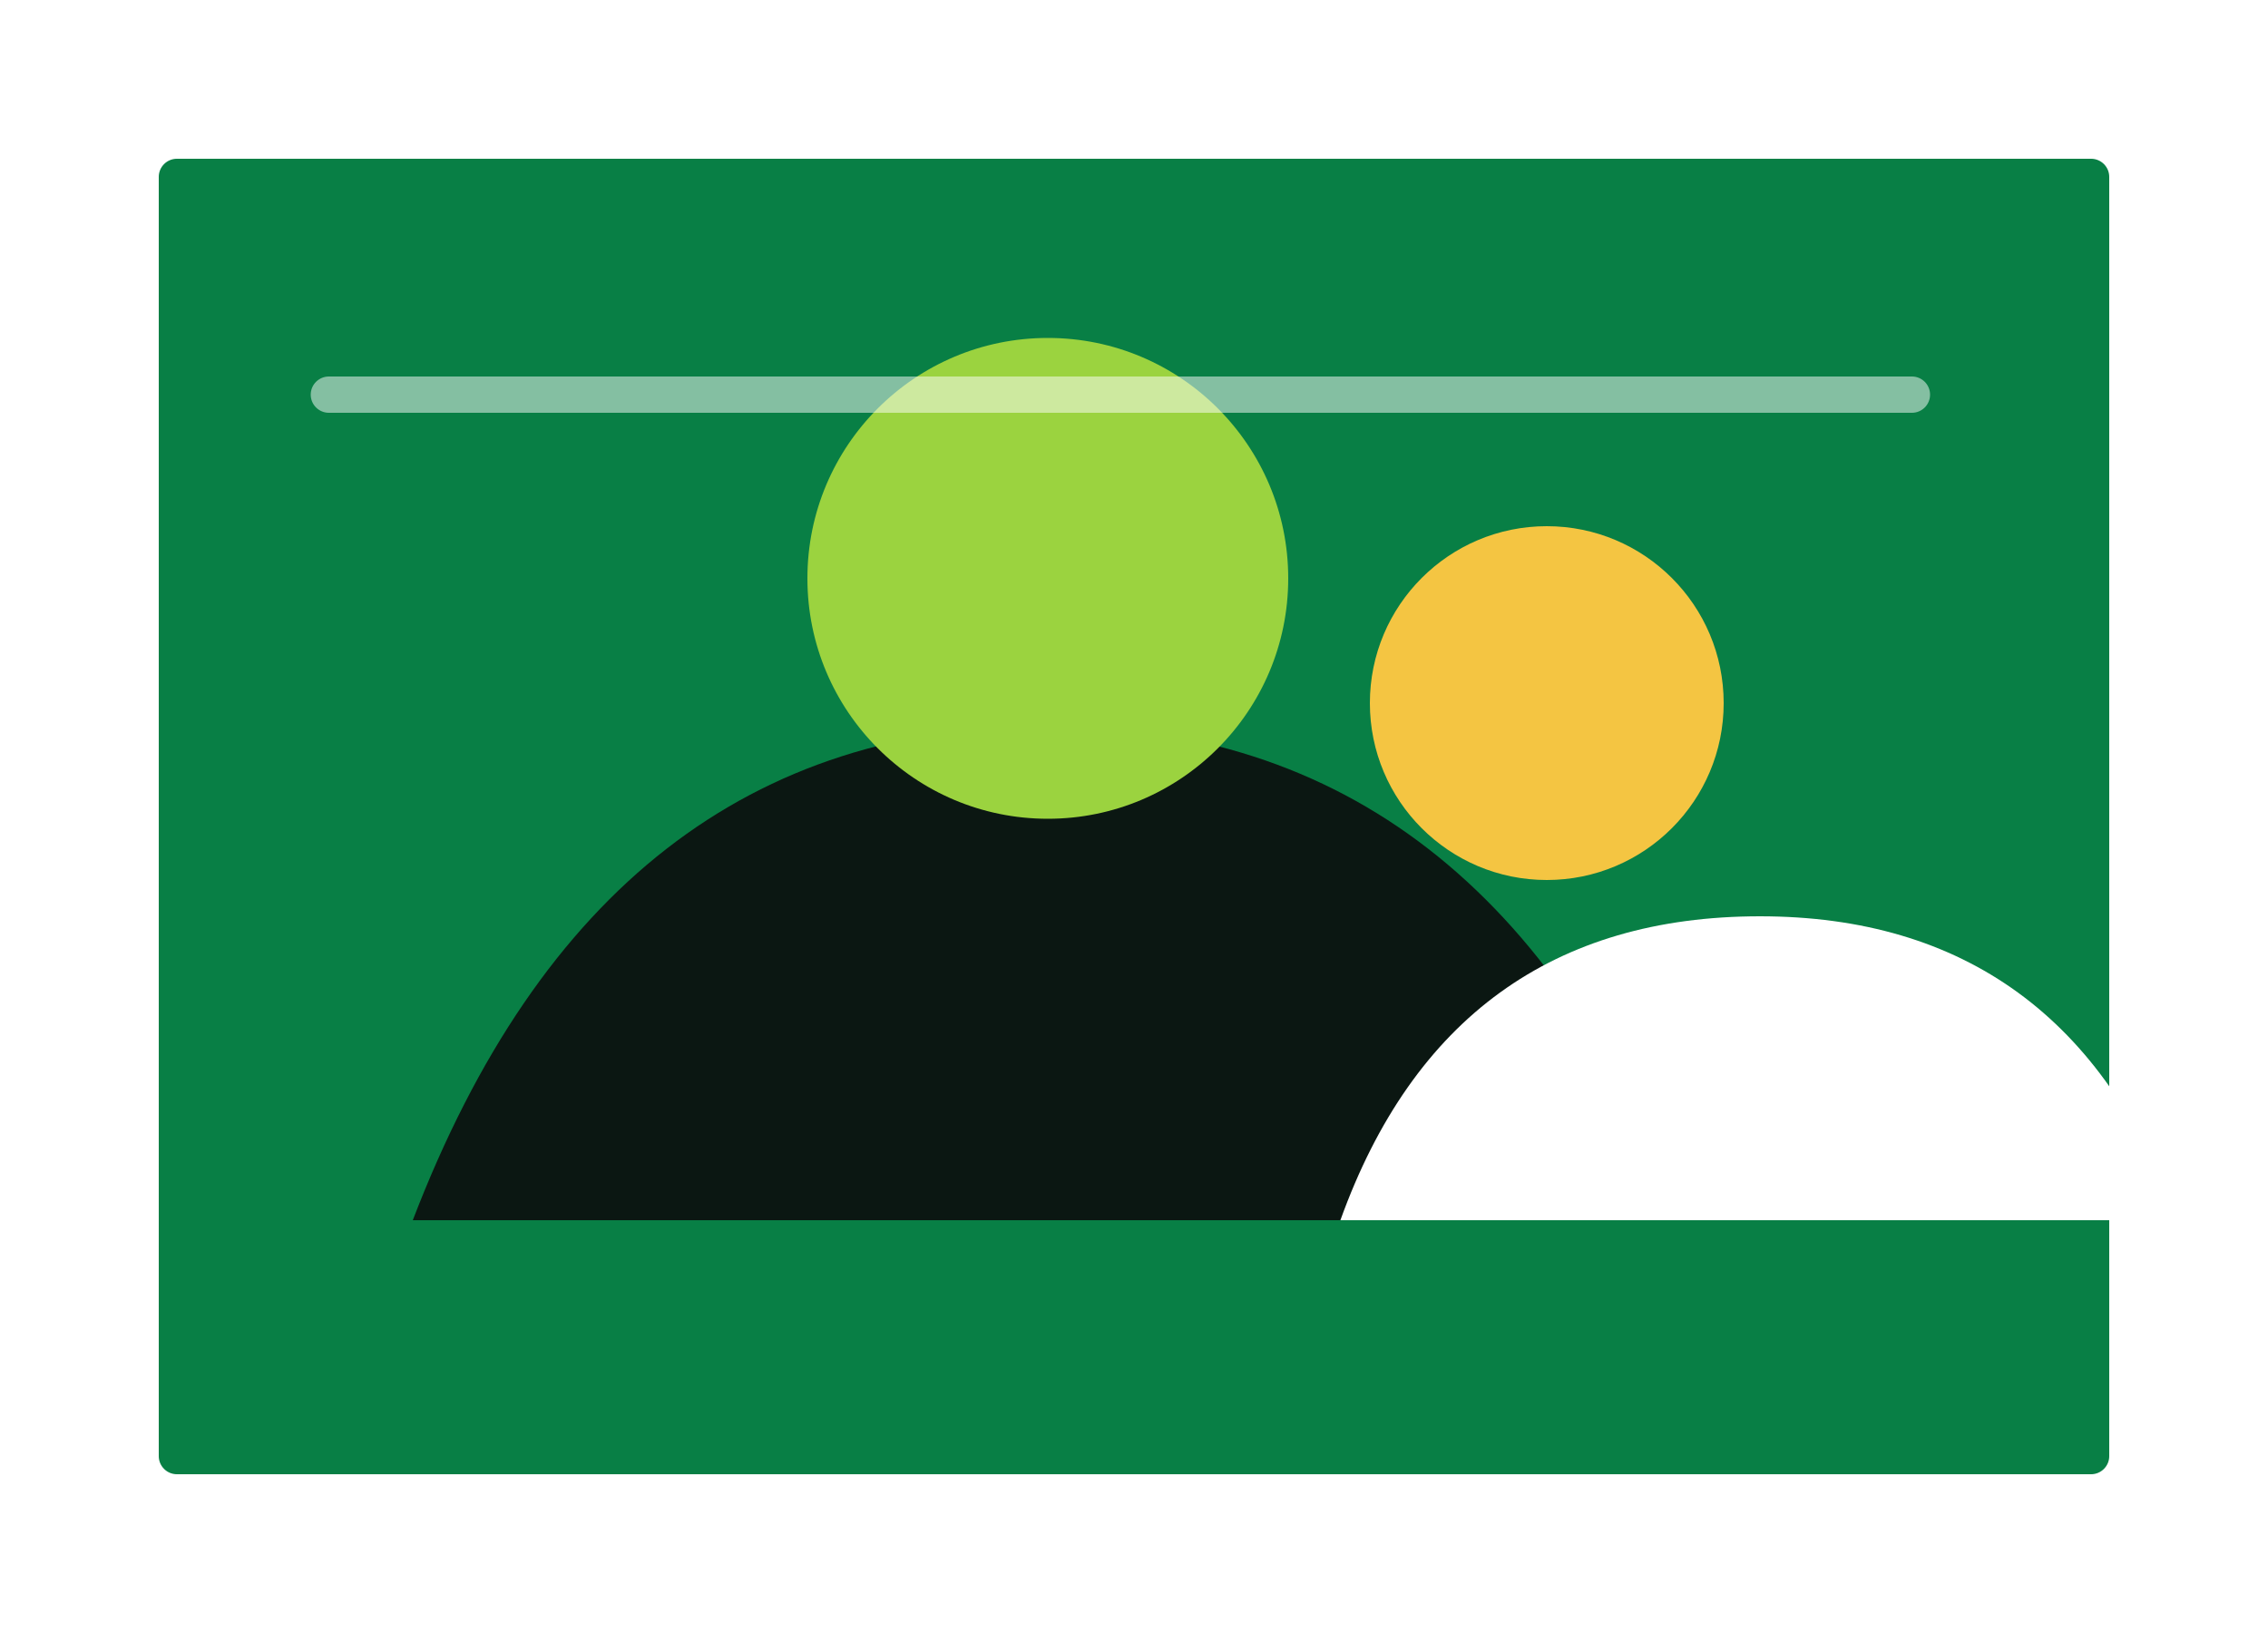
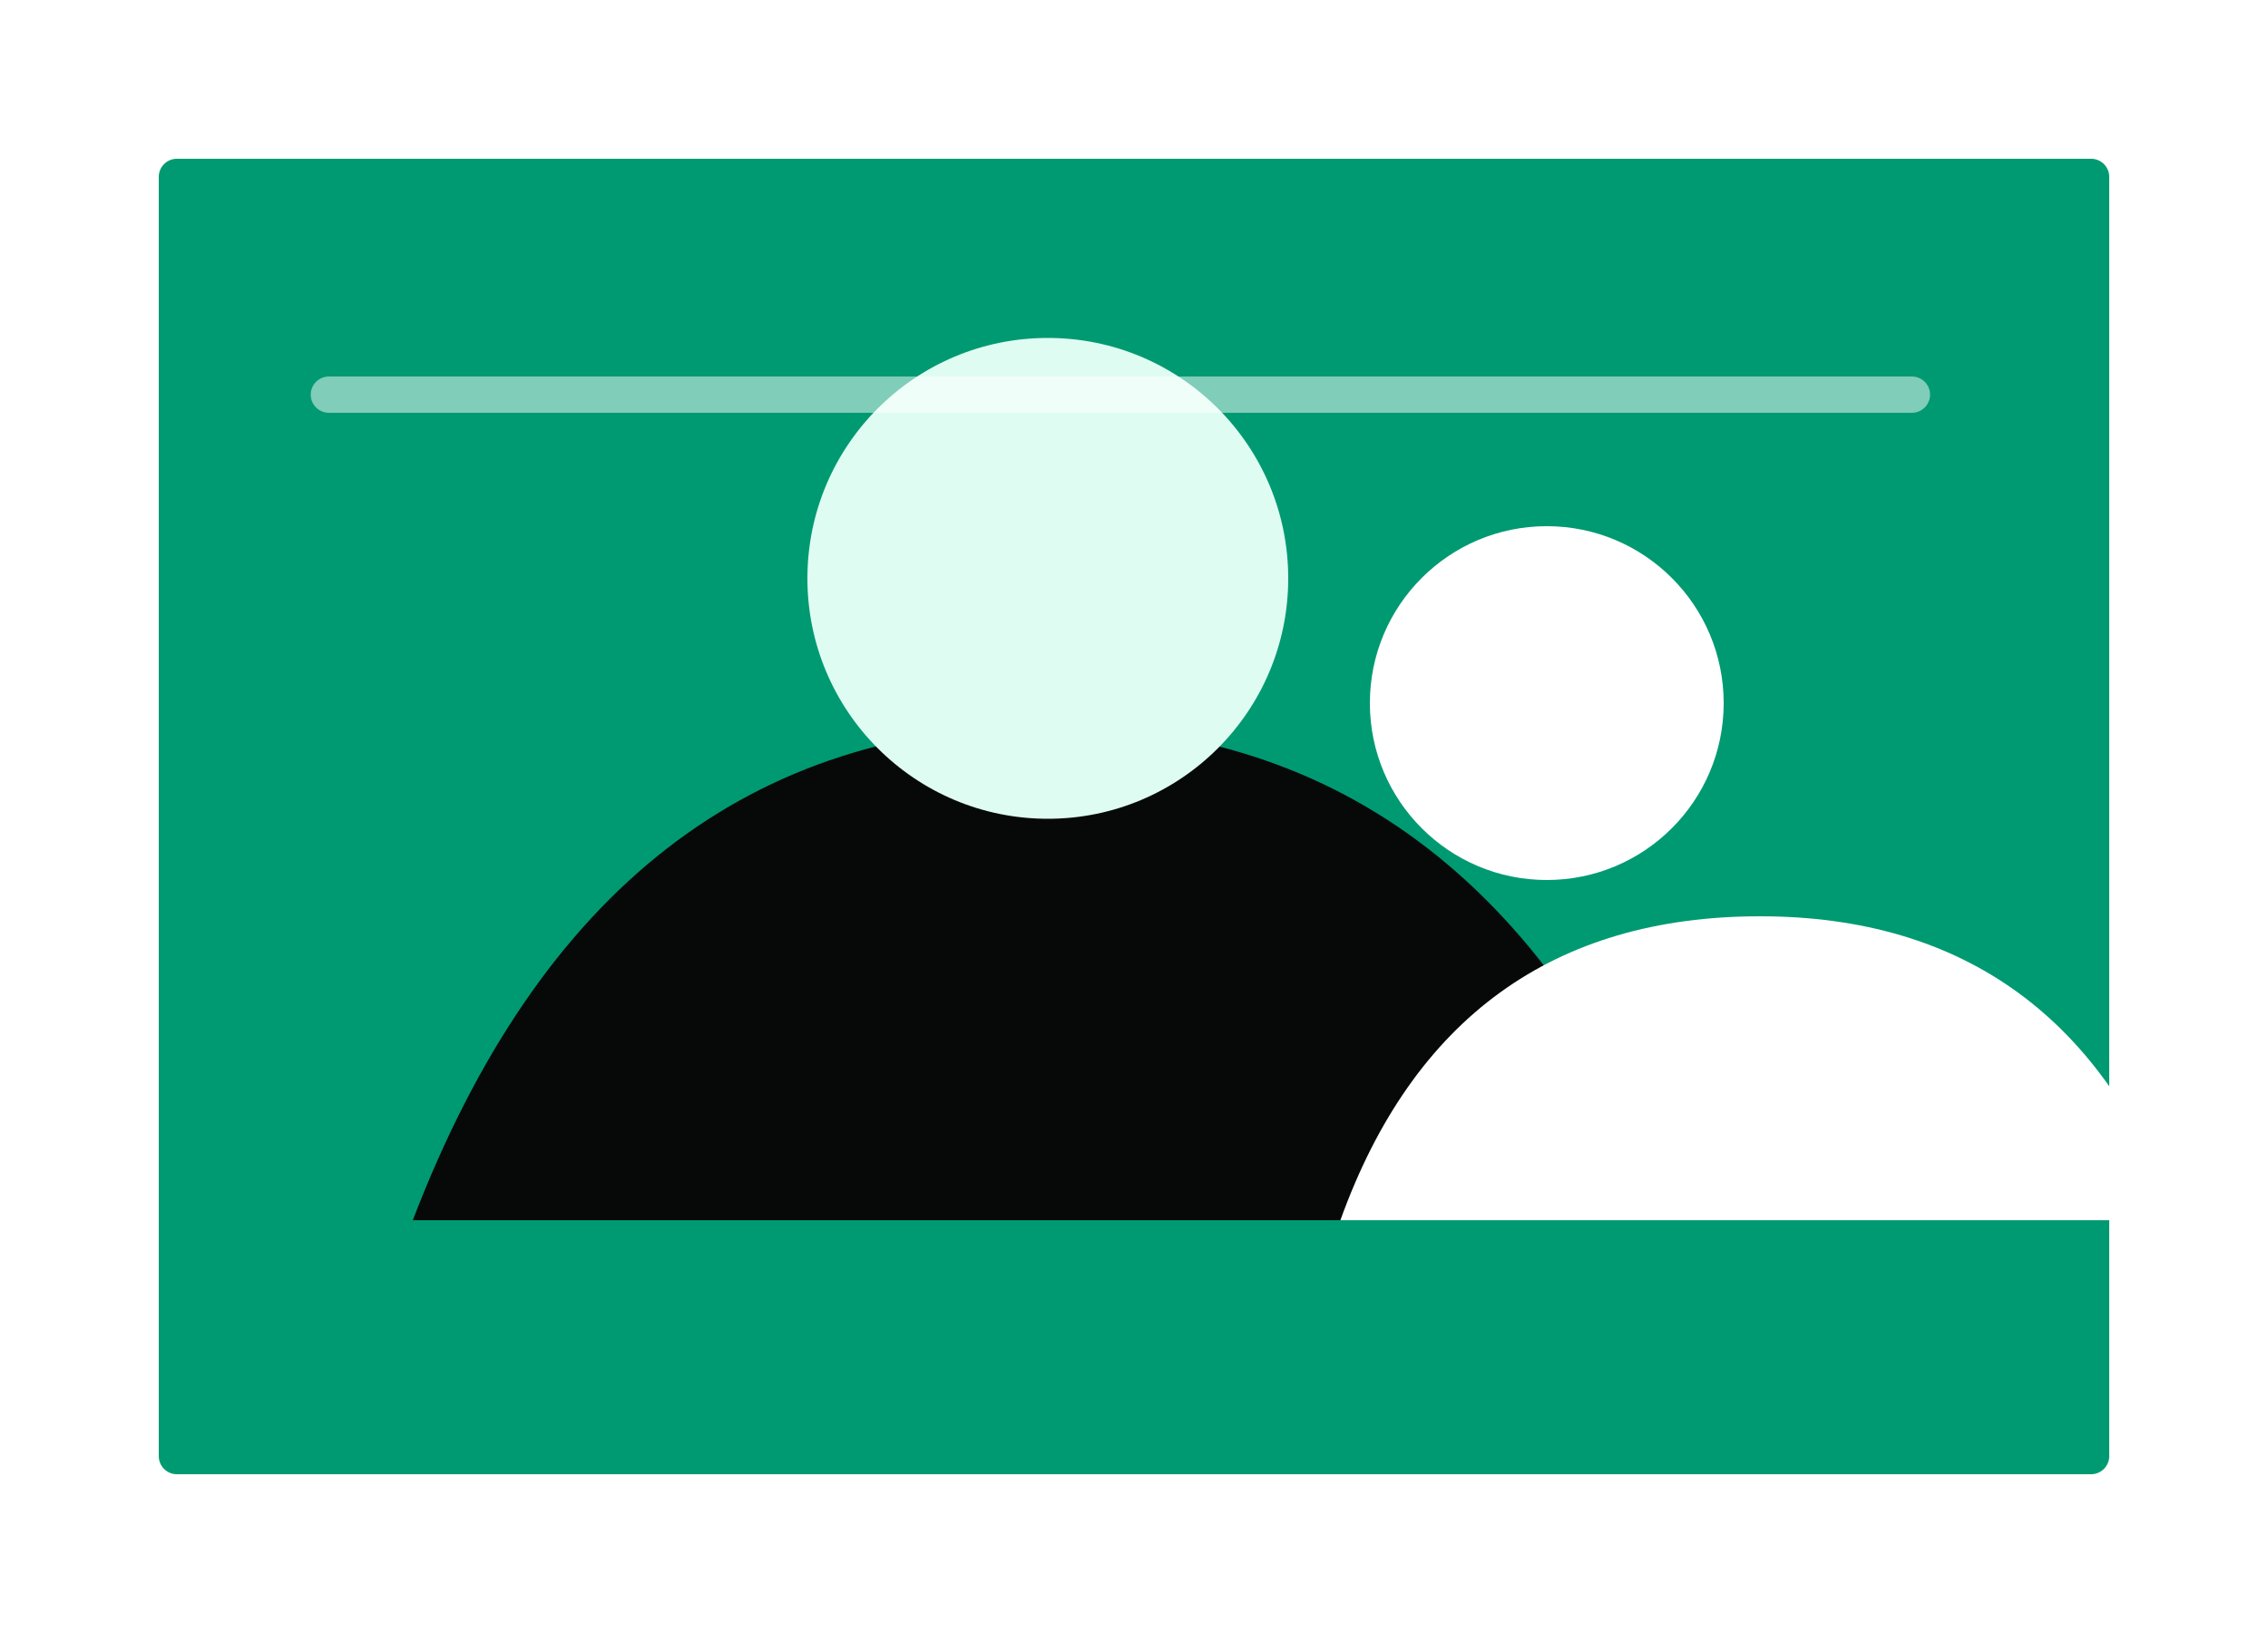
<svg xmlns="http://www.w3.org/2000/svg" width="1000" height="720" viewBox="0 0 1000 720" fill="none">
  <rect width="1000" height="720" fill="#ffffff" />
-   <rect x="70" y="70" width="860" height="580" rx="8" fill="#087f45" />
-   <path d="M182 538C238 392 331 320 462 320C592 320 686 392 742 538H182Z" fill="#0b1712" />
-   <circle cx="462" cy="255" r="106" fill="#9bd33f" />
-   <circle cx="682" cy="310" r="78" fill="#f4c542" />
+   <rect x="70" y="70" width="860" height="580" rx="8" fill="#009a72" />
+   <path d="M182 538C238 392 331 320 462 320C592 320 686 392 742 538H182Z" fill="#070908" />
+   <circle cx="462" cy="255" r="106" fill="#dffcf2" />
+   <circle cx="682" cy="310" r="78" fill="#ffffff" />
  <path d="M591 538C623 449 685 404 776 404C866 404 928 449 960 538H591Z" fill="#ffffff" />
  <path d="M145 174L843 174" stroke="#ffffff" stroke-opacity=".5" stroke-width="16" stroke-linecap="round" />
</svg>
